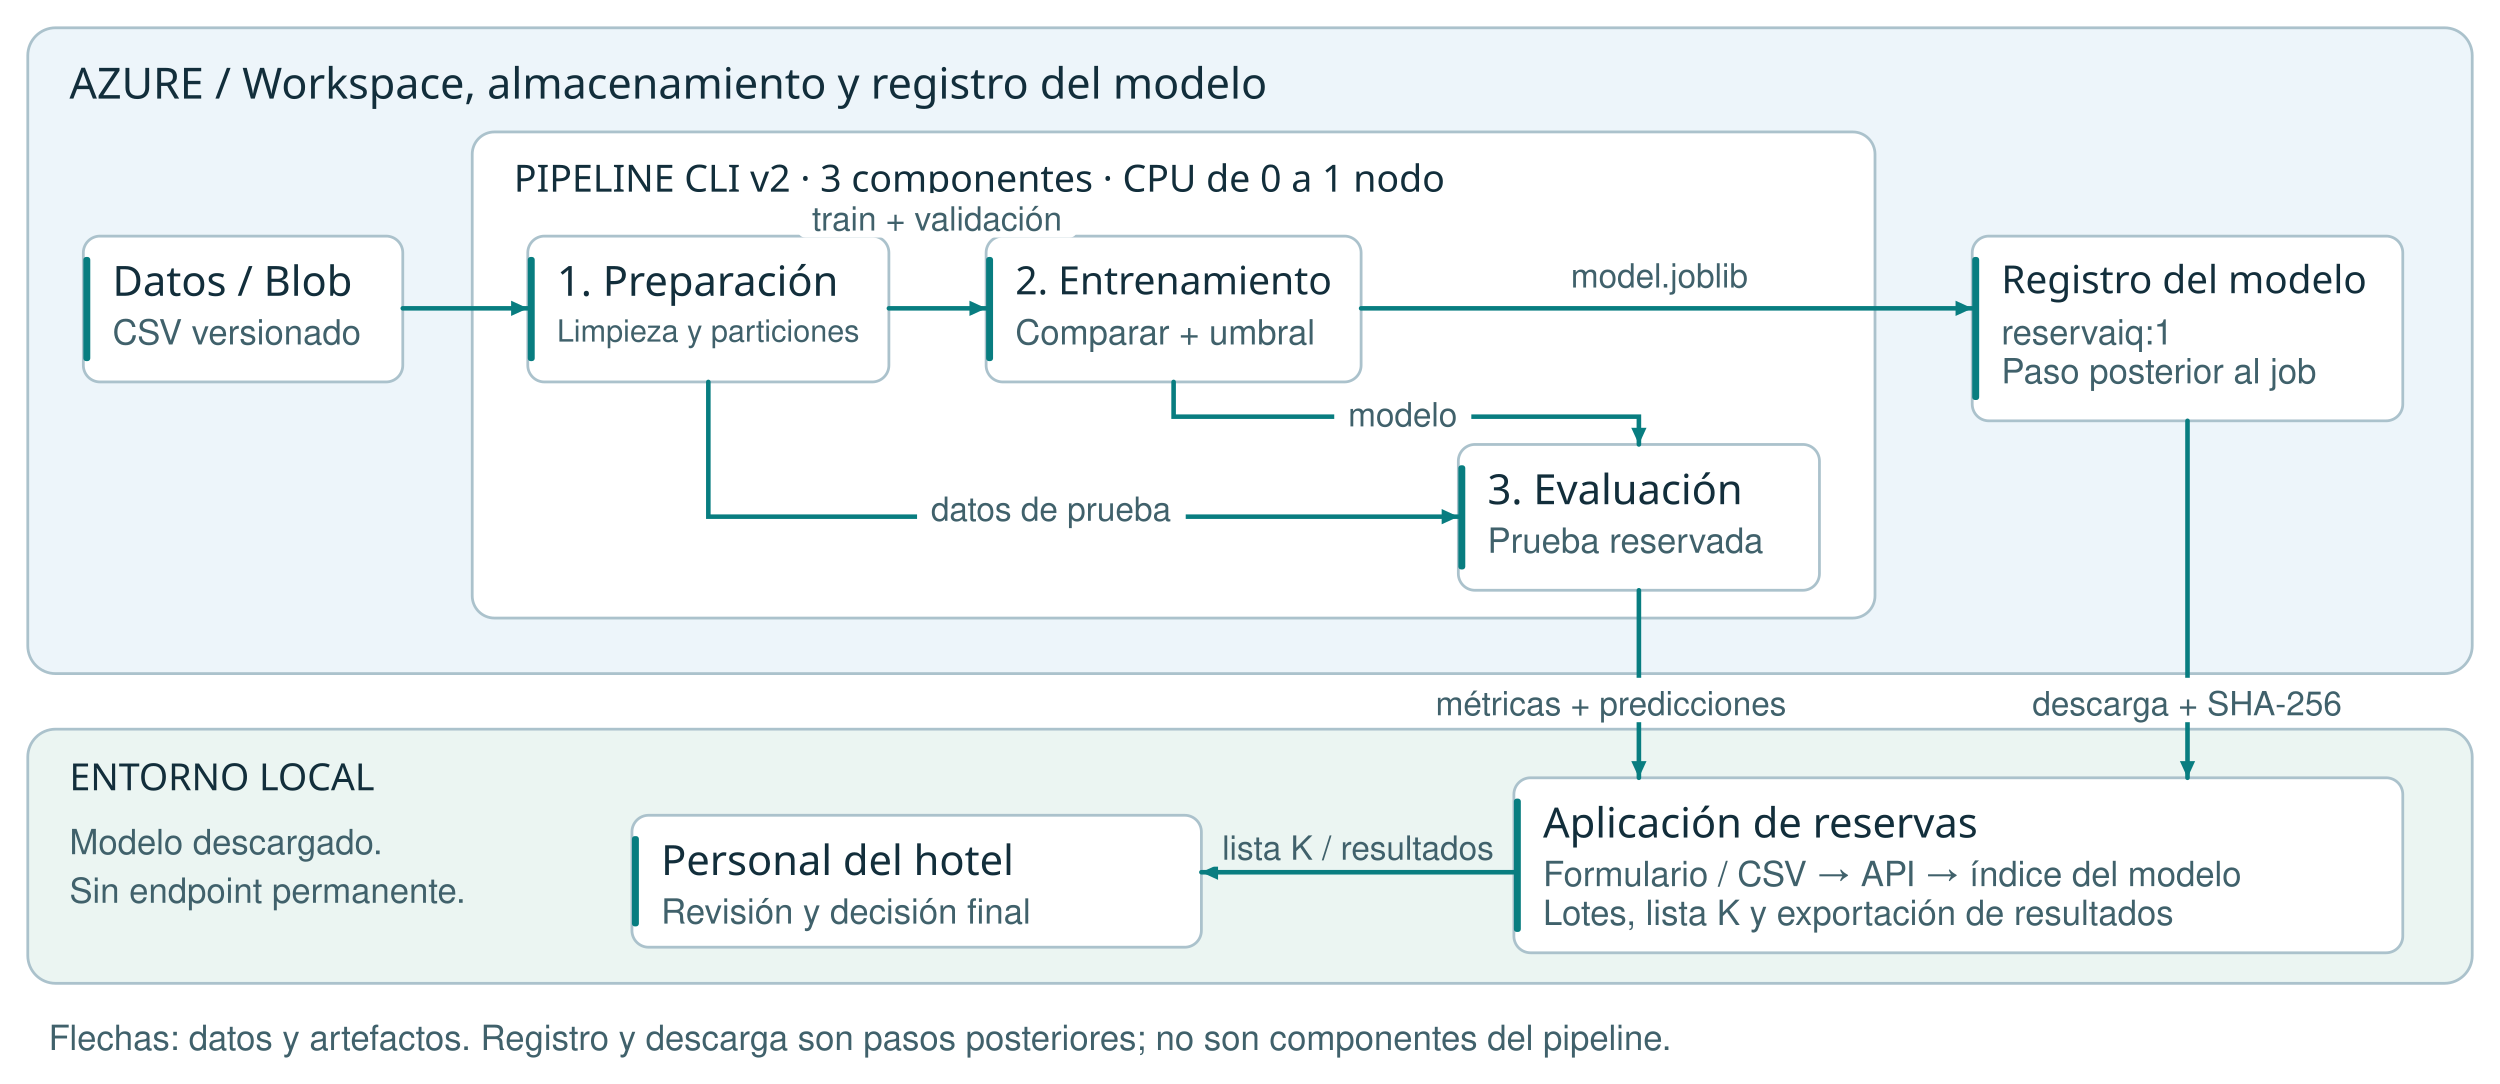
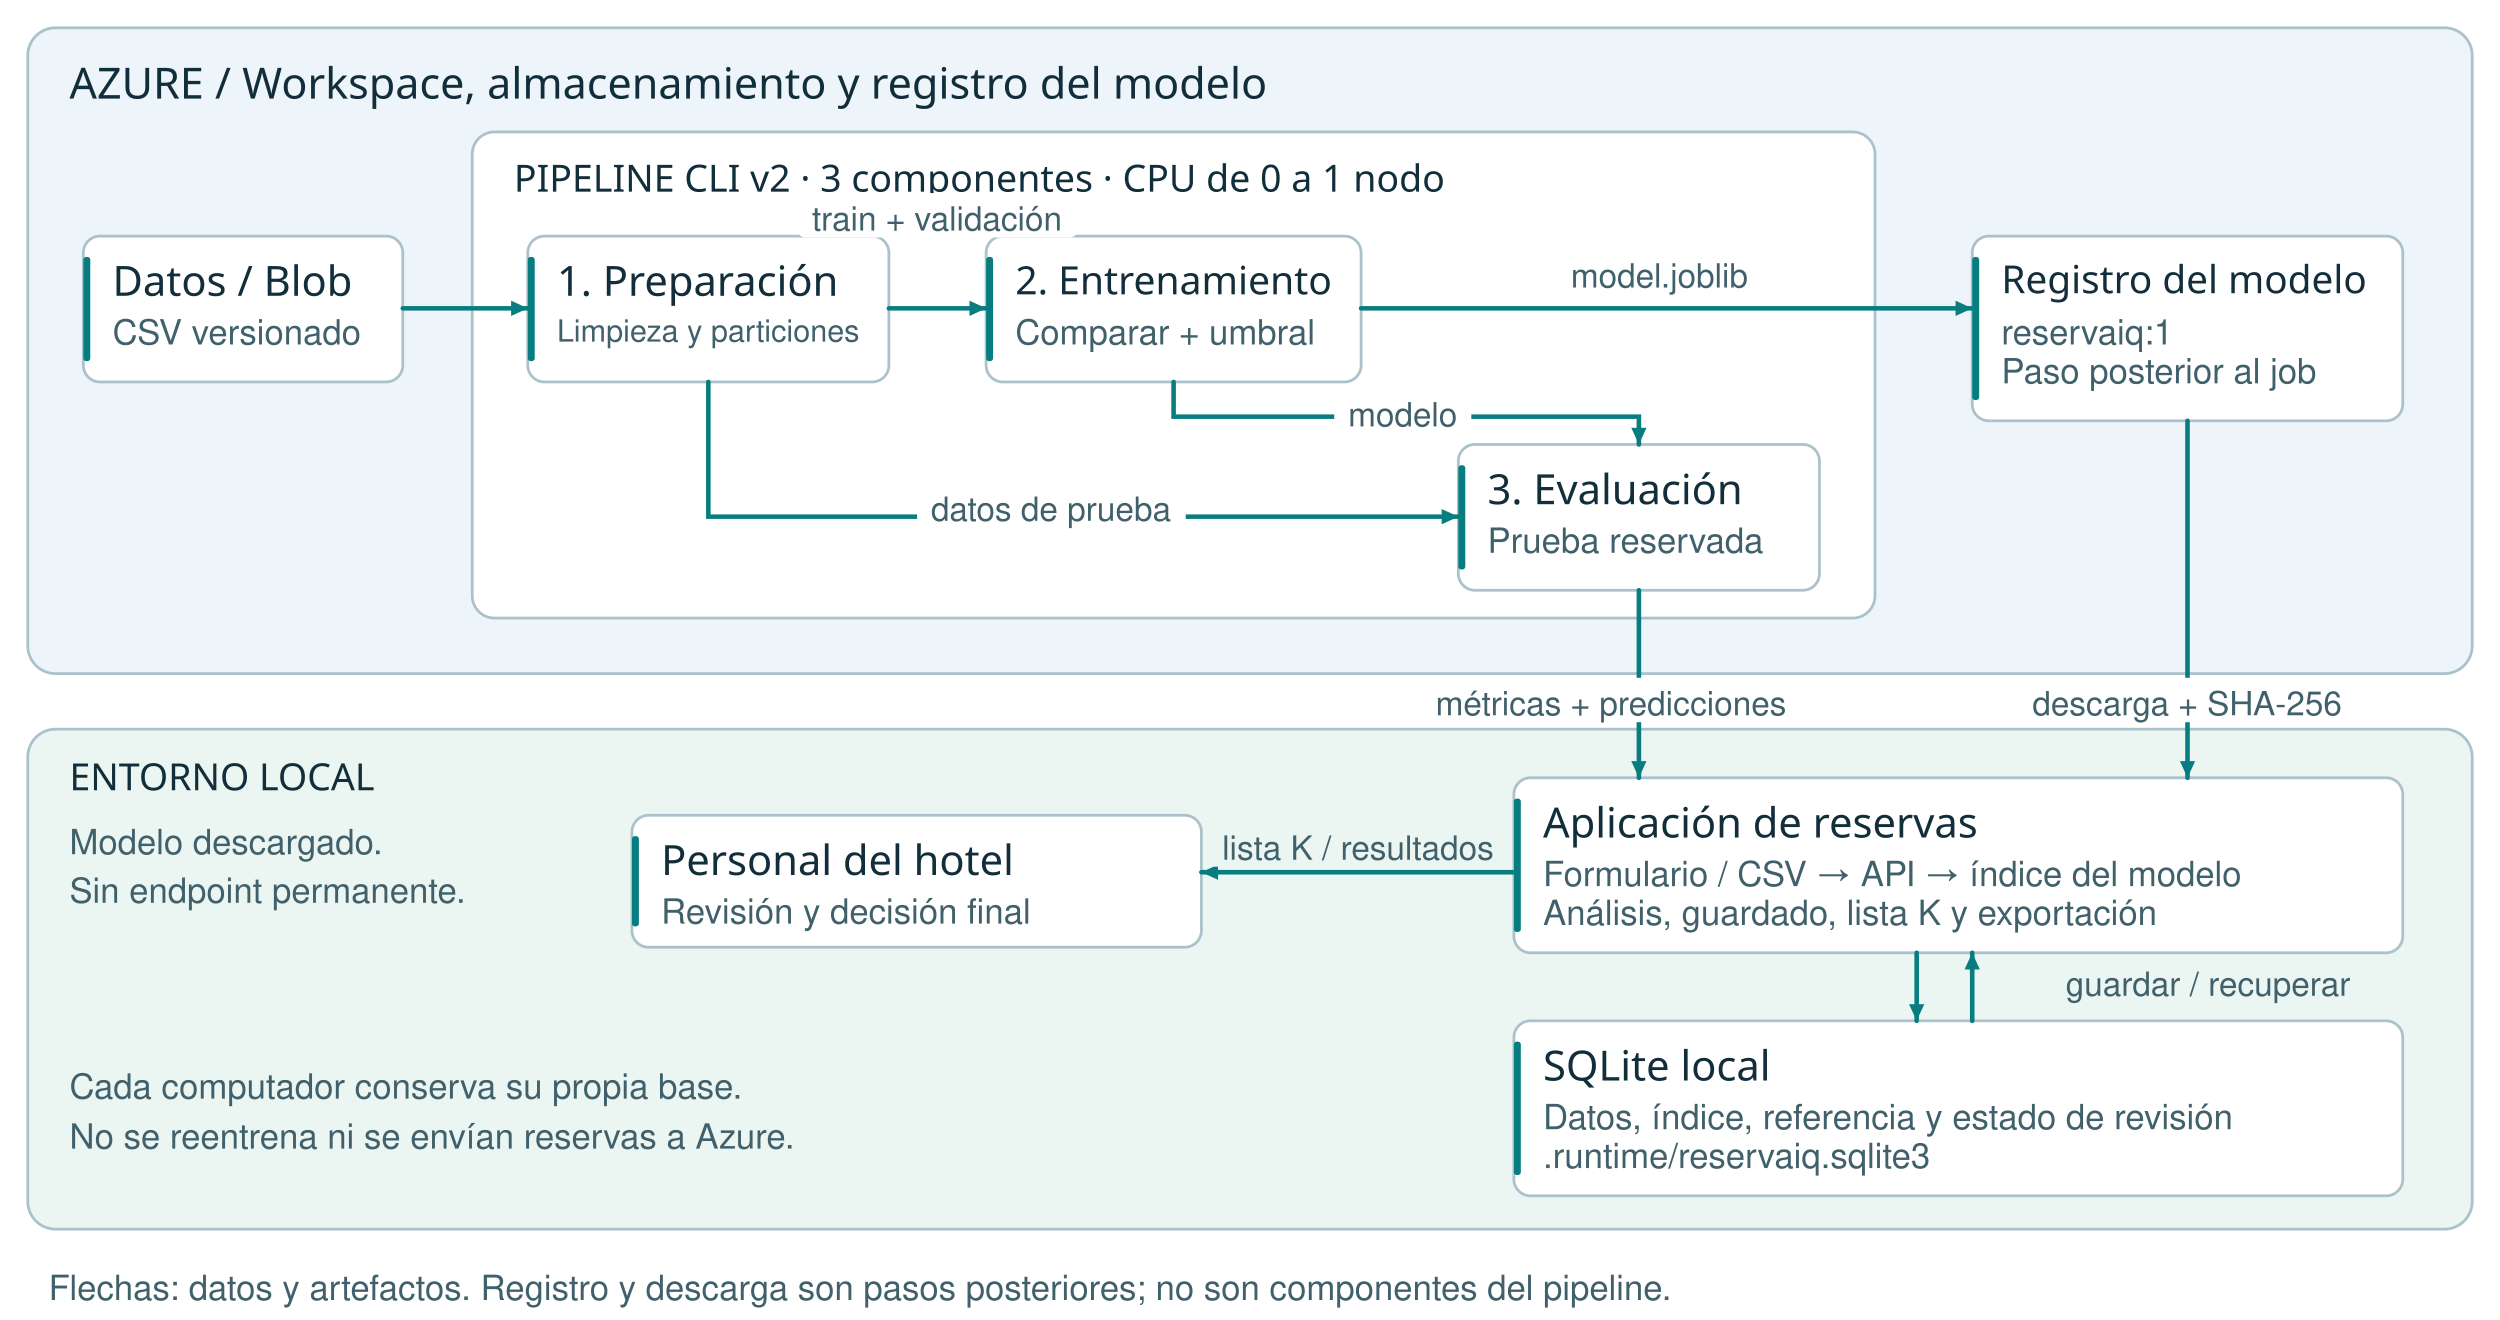
- <svg xmlns="http://www.w3.org/2000/svg" width="1800" height="780" preserveAspectRatio="xMinYMin meet" viewBox="0 0 1800 780" version="1.0" fill-rule="evenodd">
+ <svg xmlns="http://www.w3.org/2000/svg" width="1800" height="950" preserveAspectRatio="xMinYMin meet" viewBox="0 0 1800 950" version="1.0" fill-rule="evenodd">
  <clipPath id="clip">
-     <rect x="0" y="0" width="1800" height="780" />
+     <rect x="0" y="0" width="1800" height="950" />
  </clipPath>
-   <g id="group" transform="scale(1,-1) translate(0,-780)" style="clip-path: url(#clip)">
+   <g id="group" transform="scale(1,-1) translate(0,-950)" style="clip-path: url(#clip)">
    <g transform="">
-       <rect x="0" y="0" width="1800" height="780" style="stroke: none; stroke-linecap: butt; stroke-width: 2; fill: rgb(100%,100%,100%); fill-rule: evenodd;" />
-       <rect x="20" y="295" width="1760" height="465" rx="20" ry="20" style="stroke: rgb(67%,76%,80%); stroke-linecap: butt; stroke-width: 2; fill: rgb(93%,96%,98%); fill-rule: evenodd;" />
-       <text x="50" y="709" style="font-family: Helvetica-Bold; font-size: 31px;fill: rgb(7%,18%,23%); stroke:none;" transform="translate(0,1418) scale(1,-1)">AZURE  /  Workspace, almacenamiento y registro del modelo</text>
-       <rect x="340" y="335" width="1010" height="350" rx="16" ry="16" style="stroke: rgb(67%,76%,80%); stroke-linecap: butt; stroke-width: 2; fill: rgb(100%,100%,100%); fill-rule: evenodd;" />
-       <text x="370" y="642" style="font-family: Helvetica-Bold; font-size: 27px;fill: rgb(7%,18%,23%); stroke:none;" transform="translate(0,1284) scale(1,-1)">PIPELINE CLI v2  ·  3 componentes  ·  CPU de 0 a 1 nodo</text>
-       <rect x="20" y="72" width="1760" height="183" rx="20" ry="20" style="stroke: rgb(67%,76%,80%); stroke-linecap: butt; stroke-width: 2; fill: rgb(92%,96%,95%); fill-rule: evenodd;" />
-       <text x="50" y="211" style="font-family: Helvetica-Bold; font-size: 27px;fill: rgb(7%,18%,23%); stroke:none;" transform="translate(0,422) scale(1,-1)">ENTORNO LOCAL</text>
-       <text x="50" y="165" style="font-family: Helvetica; font-size: 25px;fill: rgb(25%,38%,42%); stroke:none;" transform="translate(0,330) scale(1,-1)">Modelo descargado.</text>
-       <text x="50" y="130" style="font-family: Helvetica; font-size: 25px;fill: rgb(25%,38%,42%); stroke:none;" transform="translate(0,260) scale(1,-1)">Sin endpoint permanente.</text>
-       <rect x="60" y="505" width="230" height="105" rx="12" ry="12" style="stroke: rgb(67%,76%,80%); stroke-linecap: butt; stroke-width: 2; fill: rgb(100%,100%,100%); fill-rule: evenodd;" />
-       <rect x="60" y="520" width="5" height="75" rx="2" ry="2" style="stroke: none; stroke-linecap: butt; stroke-width: 2; fill: rgb(3%,49%,50%); fill-rule: evenodd;" />
-       <text x="81" y="567" style="font-family: Helvetica-Bold; font-size: 30px;fill: rgb(7%,18%,23%); stroke:none;" transform="translate(0,1134) scale(1,-1)">Datos / Blob</text>
-       <text x="81" y="532" style="font-family: Helvetica; font-size: 25px;fill: rgb(25%,38%,42%); stroke:none;" transform="translate(0,1064) scale(1,-1)">CSV versionado</text>
-       <rect x="380" y="505" width="260" height="105" rx="12" ry="12" style="stroke: rgb(67%,76%,80%); stroke-linecap: butt; stroke-width: 2; fill: rgb(100%,100%,100%); fill-rule: evenodd;" />
-       <rect x="380" y="520" width="5" height="75" rx="2" ry="2" style="stroke: none; stroke-linecap: butt; stroke-width: 2; fill: rgb(3%,49%,50%); fill-rule: evenodd;" />
-       <text x="401" y="567" style="font-family: Helvetica-Bold; font-size: 30px;fill: rgb(7%,18%,23%); stroke:none;" transform="translate(0,1134) scale(1,-1)">1. Preparación</text>
-       <text x="401" y="534.962" style="font-family: Helvetica; font-size: 22.038px;fill: rgb(25%,38%,42%); stroke:none;" transform="translate(0,1069) scale(1,-1)">Limpieza y particiones</text>
-       <rect x="710" y="505" width="270" height="105" rx="12" ry="12" style="stroke: rgb(67%,76%,80%); stroke-linecap: butt; stroke-width: 2; fill: rgb(100%,100%,100%); fill-rule: evenodd;" />
-       <rect x="710" y="520" width="5" height="75" rx="2" ry="2" style="stroke: none; stroke-linecap: butt; stroke-width: 2; fill: rgb(3%,49%,50%); fill-rule: evenodd;" />
-       <text x="731" y="568.897" style="font-family: Helvetica-Bold; font-size: 28.103px;fill: rgb(7%,18%,23%); stroke:none;" transform="translate(0,1137) scale(1,-1)">2. Entrenamiento</text>
-       <text x="731" y="532" style="font-family: Helvetica; font-size: 25px;fill: rgb(25%,38%,42%); stroke:none;" transform="translate(0,1064) scale(1,-1)">Comparar + umbral</text>
-       <rect x="1050" y="355" width="260" height="105" rx="12" ry="12" style="stroke: rgb(67%,76%,80%); stroke-linecap: butt; stroke-width: 2; fill: rgb(100%,100%,100%); fill-rule: evenodd;" />
-       <rect x="1050" y="370" width="5" height="75" rx="2" ry="2" style="stroke: none; stroke-linecap: butt; stroke-width: 2; fill: rgb(3%,49%,50%); fill-rule: evenodd;" />
-       <text x="1071" y="417" style="font-family: Helvetica-Bold; font-size: 30px;fill: rgb(7%,18%,23%); stroke:none;" transform="translate(0,834) scale(1,-1)">3. Evaluación</text>
-       <text x="1071" y="382" style="font-family: Helvetica; font-size: 25px;fill: rgb(25%,38%,42%); stroke:none;" transform="translate(0,764) scale(1,-1)">Prueba reservada</text>
-       <rect x="1420" y="477" width="310" height="133" rx="12" ry="12" style="stroke: rgb(67%,76%,80%); stroke-linecap: butt; stroke-width: 2; fill: rgb(100%,100%,100%); fill-rule: evenodd;" />
-       <rect x="1420" y="492" width="5" height="103" rx="2" ry="2" style="stroke: none; stroke-linecap: butt; stroke-width: 2; fill: rgb(3%,49%,50%); fill-rule: evenodd;" />
-       <text x="1441" y="569.121" style="font-family: Helvetica-Bold; font-size: 27.879px;fill: rgb(7%,18%,23%); stroke:none;" transform="translate(0,1138) scale(1,-1)">Registro del modelo</text>
-       <text x="1441" y="532" style="font-family: Helvetica; font-size: 25px;fill: rgb(25%,38%,42%); stroke:none;" transform="translate(0,1064) scale(1,-1)">reservaiq:1</text>
-       <text x="1441" y="504" style="font-family: Helvetica; font-size: 25px;fill: rgb(25%,38%,42%); stroke:none;" transform="translate(0,1008) scale(1,-1)">Paso posterior al job</text>
-       <rect x="1090" y="94" width="640" height="126" rx="12" ry="12" style="stroke: rgb(67%,76%,80%); stroke-linecap: butt; stroke-width: 2; fill: rgb(100%,100%,100%); fill-rule: evenodd;" />
-       <rect x="1090" y="109" width="5" height="96" rx="2" ry="2" style="stroke: none; stroke-linecap: butt; stroke-width: 2; fill: rgb(3%,49%,50%); fill-rule: evenodd;" />
-       <text x="1111" y="177" style="font-family: Helvetica-Bold; font-size: 30px;fill: rgb(7%,18%,23%); stroke:none;" transform="translate(0,354) scale(1,-1)">Aplicación de reservas</text>
-       <text x="1111" y="142" style="font-family: Helvetica; font-size: 25px;fill: rgb(25%,38%,42%); stroke:none;" transform="translate(0,284) scale(1,-1)">Formulario / CSV → API → índice del modelo</text>
-       <text x="1111" y="114" style="font-family: Helvetica; font-size: 25px;fill: rgb(25%,38%,42%); stroke:none;" transform="translate(0,228) scale(1,-1)">Lotes, lista K y exportación de resultados</text>
-       <rect x="455" y="98" width="410" height="95" rx="12" ry="12" style="stroke: rgb(67%,76%,80%); stroke-linecap: butt; stroke-width: 2; fill: rgb(100%,100%,100%); fill-rule: evenodd;" />
-       <rect x="455" y="113" width="5" height="65" rx="2" ry="2" style="stroke: none; stroke-linecap: butt; stroke-width: 2; fill: rgb(3%,49%,50%); fill-rule: evenodd;" />
-       <text x="476" y="150" style="font-family: Helvetica-Bold; font-size: 30px;fill: rgb(7%,18%,23%); stroke:none;" transform="translate(0,300) scale(1,-1)">Personal del hotel</text>
-       <text x="476" y="115" style="font-family: Helvetica; font-size: 25px;fill: rgb(25%,38%,42%); stroke:none;" transform="translate(0,230) scale(1,-1)">Revisión y decisión final</text>
-       <polyline points="290 558, 380 558" style="stroke: rgb(3%,49%,50%); stroke-linecap: round; stroke-width: 3.3; fill: None; fill-rule: evenodd;" />
-       <polygon points="380 558, 368 552.5, 368 563.5" style="stroke: none; stroke-linecap: butt; stroke-width: 1; fill: rgb(3%,49%,50%); fill-rule: evenodd;" />
-       <polyline points="640 558, 710 558" style="stroke: rgb(3%,49%,50%); stroke-linecap: round; stroke-width: 3.3; fill: None; fill-rule: evenodd;" />
-       <polygon points="710 558, 698 552.5, 698 563.5" style="stroke: none; stroke-linecap: butt; stroke-width: 1; fill: rgb(3%,49%,50%); fill-rule: evenodd;" />
-       <rect x="574.628" y="609" width="200.744" height="32" rx="5" ry="5" style="stroke: none; stroke-linecap: butt; stroke-width: 2; fill: rgb(100%,100%,100%); fill-rule: evenodd;" />
-       <text x="584.628" y="614" style="font-family: Helvetica; font-size: 24px;fill: rgb(25%,38%,42%); stroke:none;" transform="translate(0,1228) scale(1,-1)">train + validación</text>
-       <polyline points="510 505, 510 408, 1050 408" style="stroke: rgb(3%,49%,50%); stroke-linecap: round; stroke-width: 3.3; fill: None; fill-rule: evenodd;" />
-       <polygon points="1050 408, 1038 402.5, 1038 413.5" style="stroke: none; stroke-linecap: butt; stroke-width: 1; fill: rgb(3%,49%,50%); fill-rule: evenodd;" />
-       <rect x="660.276" y="400" width="193.448" height="32" rx="5" ry="5" style="stroke: none; stroke-linecap: butt; stroke-width: 2; fill: rgb(100%,100%,100%); fill-rule: evenodd;" />
-       <text x="670.276" y="405" style="font-family: Helvetica; font-size: 24px;fill: rgb(25%,38%,42%); stroke:none;" transform="translate(0,810) scale(1,-1)">datos de prueba</text>
-       <polyline points="845 505, 845 480, 1180 480, 1180 460" style="stroke: rgb(3%,49%,50%); stroke-linecap: round; stroke-width: 3.3; fill: None; fill-rule: evenodd;" />
-       <polygon points="1180 460, 1174.5 472, 1185.5 472" style="stroke: none; stroke-linecap: butt; stroke-width: 1; fill: rgb(3%,49%,50%); fill-rule: evenodd;" />
-       <rect x="960.652" y="468" width="98.696" height="32" rx="5" ry="5" style="stroke: none; stroke-linecap: butt; stroke-width: 2; fill: rgb(100%,100%,100%); fill-rule: evenodd;" />
-       <text x="970.652" y="473" style="font-family: Helvetica; font-size: 24px;fill: rgb(25%,38%,42%); stroke:none;" transform="translate(0,946) scale(1,-1)">modelo</text>
-       <polyline points="980 558, 1420 558" style="stroke: rgb(3%,49%,50%); stroke-linecap: round; stroke-width: 3.3; fill: None; fill-rule: evenodd;" />
-       <polygon points="1420 558, 1408 552.5, 1408 563.5" style="stroke: none; stroke-linecap: butt; stroke-width: 1; fill: rgb(3%,49%,50%); fill-rule: evenodd;" />
-       <rect x="1120.98" y="568" width="148.04" height="32" rx="5" ry="5" style="stroke: none; stroke-linecap: butt; stroke-width: 2; fill: rgb(100%,100%,100%); fill-rule: evenodd;" />
-       <text x="1130.98" y="573" style="font-family: Helvetica; font-size: 24px;fill: rgb(25%,38%,42%); stroke:none;" transform="translate(0,1146) scale(1,-1)">model.joblib</text>
-       <polyline points="1180 355, 1180 220" style="stroke: rgb(3%,49%,50%); stroke-linecap: round; stroke-width: 3.3; fill: None; fill-rule: evenodd;" />
-       <polygon points="1180 220, 1174.5 232, 1185.5 232" style="stroke: none; stroke-linecap: butt; stroke-width: 1; fill: rgb(3%,49%,50%); fill-rule: evenodd;" />
-       <rect x="1023.628" y="260" width="272.744" height="32" rx="5" ry="5" style="stroke: none; stroke-linecap: butt; stroke-width: 2; fill: rgb(100%,100%,100%); fill-rule: evenodd;" />
-       <text x="1033.628" y="265" style="font-family: Helvetica; font-size: 24px;fill: rgb(25%,38%,42%); stroke:none;" transform="translate(0,530) scale(1,-1)">métricas + predicciones</text>
-       <polyline points="1575 477, 1575 220" style="stroke: rgb(3%,49%,50%); stroke-linecap: round; stroke-width: 3.3; fill: None; fill-rule: evenodd;" />
-       <polygon points="1575 220, 1569.5 232, 1580.5 232" style="stroke: none; stroke-linecap: butt; stroke-width: 1; fill: rgb(3%,49%,50%); fill-rule: evenodd;" />
-       <rect x="1453.28" y="260" width="243.44" height="32" rx="5" ry="5" style="stroke: none; stroke-linecap: butt; stroke-width: 2; fill: rgb(100%,100%,100%); fill-rule: evenodd;" />
-       <text x="1463.28" y="265" style="font-family: Helvetica; font-size: 24px;fill: rgb(25%,38%,42%); stroke:none;" transform="translate(0,530) scale(1,-1)">descarga + SHA-256</text>
-       <polyline points="1090 152, 865 152" style="stroke: rgb(3%,49%,50%); stroke-linecap: round; stroke-width: 3.3; fill: None; fill-rule: evenodd;" />
-       <polygon points="865 152, 877 157.5, 877 146.5" style="stroke: none; stroke-linecap: butt; stroke-width: 1; fill: rgb(3%,49%,50%); fill-rule: evenodd;" />
-       <rect x="869.96" y="156" width="216.08" height="32" rx="5" ry="5" style="stroke: none; stroke-linecap: butt; stroke-width: 2; fill: rgb(92%,96%,95%); fill-rule: evenodd;" />
-       <text x="879.96" y="161" style="font-family: Helvetica; font-size: 24px;fill: rgb(25%,38%,42%); stroke:none;" transform="translate(0,322) scale(1,-1)">lista K / resultados</text>
-       <text x="35" y="24" style="font-family: Helvetica; font-size: 25px;fill: rgb(25%,38%,42%); stroke:none;" transform="translate(0,48) scale(1,-1)">Flechas: datos y artefactos. Registro y descarga son pasos posteriores; no son componentes del pipeline.</text>
+       <rect x="0" y="0" width="1800" height="950" style="stroke: none; stroke-linecap: butt; stroke-width: 2; fill: rgb(100%,100%,100%); fill-rule: evenodd;" />
+       <rect x="20" y="465" width="1760" height="465" rx="20" ry="20" style="stroke: rgb(67%,76%,80%); stroke-linecap: butt; stroke-width: 2; fill: rgb(93%,96%,98%); fill-rule: evenodd;" />
+       <text x="50" y="879" style="font-family: Helvetica-Bold; font-size: 31px;fill: rgb(7%,18%,23%); stroke:none;" transform="translate(0,1758) scale(1,-1)">AZURE  /  Workspace, almacenamiento y registro del modelo</text>
+       <rect x="340" y="505" width="1010" height="350" rx="16" ry="16" style="stroke: rgb(67%,76%,80%); stroke-linecap: butt; stroke-width: 2; fill: rgb(100%,100%,100%); fill-rule: evenodd;" />
+       <text x="370" y="812" style="font-family: Helvetica-Bold; font-size: 27px;fill: rgb(7%,18%,23%); stroke:none;" transform="translate(0,1624) scale(1,-1)">PIPELINE CLI v2  ·  3 componentes  ·  CPU de 0 a 1 nodo</text>
+       <rect x="20" y="65" width="1760" height="360" rx="20" ry="20" style="stroke: rgb(67%,76%,80%); stroke-linecap: butt; stroke-width: 2; fill: rgb(92%,96%,95%); fill-rule: evenodd;" />
+       <text x="50" y="381" style="font-family: Helvetica-Bold; font-size: 27px;fill: rgb(7%,18%,23%); stroke:none;" transform="translate(0,762) scale(1,-1)">ENTORNO LOCAL</text>
+       <text x="50" y="335" style="font-family: Helvetica; font-size: 25px;fill: rgb(25%,38%,42%); stroke:none;" transform="translate(0,670) scale(1,-1)">Modelo descargado.</text>
+       <text x="50" y="300" style="font-family: Helvetica; font-size: 25px;fill: rgb(25%,38%,42%); stroke:none;" transform="translate(0,600) scale(1,-1)">Sin endpoint permanente.</text>
+       <rect x="60" y="675" width="230" height="105" rx="12" ry="12" style="stroke: rgb(67%,76%,80%); stroke-linecap: butt; stroke-width: 2; fill: rgb(100%,100%,100%); fill-rule: evenodd;" />
+       <rect x="60" y="690" width="5" height="75" rx="2" ry="2" style="stroke: none; stroke-linecap: butt; stroke-width: 2; fill: rgb(3%,49%,50%); fill-rule: evenodd;" />
+       <text x="81" y="737" style="font-family: Helvetica-Bold; font-size: 30px;fill: rgb(7%,18%,23%); stroke:none;" transform="translate(0,1474) scale(1,-1)">Datos / Blob</text>
+       <text x="81" y="702" style="font-family: Helvetica; font-size: 25px;fill: rgb(25%,38%,42%); stroke:none;" transform="translate(0,1404) scale(1,-1)">CSV versionado</text>
+       <rect x="380" y="675" width="260" height="105" rx="12" ry="12" style="stroke: rgb(67%,76%,80%); stroke-linecap: butt; stroke-width: 2; fill: rgb(100%,100%,100%); fill-rule: evenodd;" />
+       <rect x="380" y="690" width="5" height="75" rx="2" ry="2" style="stroke: none; stroke-linecap: butt; stroke-width: 2; fill: rgb(3%,49%,50%); fill-rule: evenodd;" />
+       <text x="401" y="737" style="font-family: Helvetica-Bold; font-size: 30px;fill: rgb(7%,18%,23%); stroke:none;" transform="translate(0,1474) scale(1,-1)">1. Preparación</text>
+       <text x="401" y="704.962" style="font-family: Helvetica; font-size: 22.038px;fill: rgb(25%,38%,42%); stroke:none;" transform="translate(0,1409) scale(1,-1)">Limpieza y particiones</text>
+       <rect x="710" y="675" width="270" height="105" rx="12" ry="12" style="stroke: rgb(67%,76%,80%); stroke-linecap: butt; stroke-width: 2; fill: rgb(100%,100%,100%); fill-rule: evenodd;" />
+       <rect x="710" y="690" width="5" height="75" rx="2" ry="2" style="stroke: none; stroke-linecap: butt; stroke-width: 2; fill: rgb(3%,49%,50%); fill-rule: evenodd;" />
+       <text x="731" y="738.897" style="font-family: Helvetica-Bold; font-size: 28.103px;fill: rgb(7%,18%,23%); stroke:none;" transform="translate(0,1477) scale(1,-1)">2. Entrenamiento</text>
+       <text x="731" y="702" style="font-family: Helvetica; font-size: 25px;fill: rgb(25%,38%,42%); stroke:none;" transform="translate(0,1404) scale(1,-1)">Comparar + umbral</text>
+       <rect x="1050" y="525" width="260" height="105" rx="12" ry="12" style="stroke: rgb(67%,76%,80%); stroke-linecap: butt; stroke-width: 2; fill: rgb(100%,100%,100%); fill-rule: evenodd;" />
+       <rect x="1050" y="540" width="5" height="75" rx="2" ry="2" style="stroke: none; stroke-linecap: butt; stroke-width: 2; fill: rgb(3%,49%,50%); fill-rule: evenodd;" />
+       <text x="1071" y="587" style="font-family: Helvetica-Bold; font-size: 30px;fill: rgb(7%,18%,23%); stroke:none;" transform="translate(0,1174) scale(1,-1)">3. Evaluación</text>
+       <text x="1071" y="552" style="font-family: Helvetica; font-size: 25px;fill: rgb(25%,38%,42%); stroke:none;" transform="translate(0,1104) scale(1,-1)">Prueba reservada</text>
+       <rect x="1420" y="647" width="310" height="133" rx="12" ry="12" style="stroke: rgb(67%,76%,80%); stroke-linecap: butt; stroke-width: 2; fill: rgb(100%,100%,100%); fill-rule: evenodd;" />
+       <rect x="1420" y="662" width="5" height="103" rx="2" ry="2" style="stroke: none; stroke-linecap: butt; stroke-width: 2; fill: rgb(3%,49%,50%); fill-rule: evenodd;" />
+       <text x="1441" y="739.121" style="font-family: Helvetica-Bold; font-size: 27.879px;fill: rgb(7%,18%,23%); stroke:none;" transform="translate(0,1478) scale(1,-1)">Registro del modelo</text>
+       <text x="1441" y="702" style="font-family: Helvetica; font-size: 25px;fill: rgb(25%,38%,42%); stroke:none;" transform="translate(0,1404) scale(1,-1)">reservaiq:1</text>
+       <text x="1441" y="674" style="font-family: Helvetica; font-size: 25px;fill: rgb(25%,38%,42%); stroke:none;" transform="translate(0,1348) scale(1,-1)">Paso posterior al job</text>
+       <rect x="1090" y="264" width="640" height="126" rx="12" ry="12" style="stroke: rgb(67%,76%,80%); stroke-linecap: butt; stroke-width: 2; fill: rgb(100%,100%,100%); fill-rule: evenodd;" />
+       <rect x="1090" y="279" width="5" height="96" rx="2" ry="2" style="stroke: none; stroke-linecap: butt; stroke-width: 2; fill: rgb(3%,49%,50%); fill-rule: evenodd;" />
+       <text x="1111" y="347" style="font-family: Helvetica-Bold; font-size: 30px;fill: rgb(7%,18%,23%); stroke:none;" transform="translate(0,694) scale(1,-1)">Aplicación de reservas</text>
+       <text x="1111" y="312" style="font-family: Helvetica; font-size: 25px;fill: rgb(25%,38%,42%); stroke:none;" transform="translate(0,624) scale(1,-1)">Formulario / CSV → API → índice del modelo</text>
+       <text x="1111" y="284" style="font-family: Helvetica; font-size: 25px;fill: rgb(25%,38%,42%); stroke:none;" transform="translate(0,568) scale(1,-1)">Análisis, guardado, lista K y exportación</text>
+       <rect x="455" y="268" width="410" height="95" rx="12" ry="12" style="stroke: rgb(67%,76%,80%); stroke-linecap: butt; stroke-width: 2; fill: rgb(100%,100%,100%); fill-rule: evenodd;" />
+       <rect x="455" y="283" width="5" height="65" rx="2" ry="2" style="stroke: none; stroke-linecap: butt; stroke-width: 2; fill: rgb(3%,49%,50%); fill-rule: evenodd;" />
+       <text x="476" y="320" style="font-family: Helvetica-Bold; font-size: 30px;fill: rgb(7%,18%,23%); stroke:none;" transform="translate(0,640) scale(1,-1)">Personal del hotel</text>
+       <text x="476" y="285" style="font-family: Helvetica; font-size: 25px;fill: rgb(25%,38%,42%); stroke:none;" transform="translate(0,570) scale(1,-1)">Revisión y decisión final</text>
+       <rect x="1090" y="89" width="640" height="126" rx="12" ry="12" style="stroke: rgb(67%,76%,80%); stroke-linecap: butt; stroke-width: 2; fill: rgb(100%,100%,100%); fill-rule: evenodd;" />
+       <rect x="1090" y="104" width="5" height="96" rx="2" ry="2" style="stroke: none; stroke-linecap: butt; stroke-width: 2; fill: rgb(3%,49%,50%); fill-rule: evenodd;" />
+       <text x="1111" y="172" style="font-family: Helvetica-Bold; font-size: 30px;fill: rgb(7%,18%,23%); stroke:none;" transform="translate(0,344) scale(1,-1)">SQLite local</text>
+       <text x="1111" y="137" style="font-family: Helvetica; font-size: 25px;fill: rgb(25%,38%,42%); stroke:none;" transform="translate(0,274) scale(1,-1)">Datos, índice, referencia y estado de revisión</text>
+       <text x="1111" y="109" style="font-family: Helvetica; font-size: 25px;fill: rgb(25%,38%,42%); stroke:none;" transform="translate(0,218) scale(1,-1)">.runtime/reservaiq.sqlite3</text>
+       <polyline points="1380 264, 1380 215" style="stroke: rgb(3%,49%,50%); stroke-linecap: round; stroke-width: 3.3; fill: None; fill-rule: evenodd;" />
+       <polygon points="1380 215, 1374.5 227, 1385.5 227" style="stroke: none; stroke-linecap: butt; stroke-width: 1; fill: rgb(3%,49%,50%); fill-rule: evenodd;" />
+       <polyline points="1420 215, 1420 264" style="stroke: rgb(3%,49%,50%); stroke-linecap: round; stroke-width: 3.3; fill: None; fill-rule: evenodd;" />
+       <polygon points="1420 264, 1425.5 252, 1414.5 252" style="stroke: none; stroke-linecap: butt; stroke-width: 1; fill: rgb(3%,49%,50%); fill-rule: evenodd;" />
+       <rect x="1477.292" y="228" width="225.416" height="32" rx="5" ry="5" style="stroke: none; stroke-linecap: butt; stroke-width: 2; fill: rgb(92%,96%,95%); fill-rule: evenodd;" />
+       <text x="1487.292" y="233" style="font-family: Helvetica; font-size: 24px;fill: rgb(25%,38%,42%); stroke:none;" transform="translate(0,466) scale(1,-1)">guardar / recuperar</text>
+       <text x="50" y="159" style="font-family: Helvetica; font-size: 25px;fill: rgb(25%,38%,42%); stroke:none;" transform="translate(0,318) scale(1,-1)">Cada computador conserva su propia base.</text>
+       <text x="50" y="123" style="font-family: Helvetica; font-size: 25px;fill: rgb(25%,38%,42%); stroke:none;" transform="translate(0,246) scale(1,-1)">No se reentrena ni se envían reservas a Azure.</text>
+       <polyline points="290 728, 380 728" style="stroke: rgb(3%,49%,50%); stroke-linecap: round; stroke-width: 3.3; fill: None; fill-rule: evenodd;" />
+       <polygon points="380 728, 368 722.5, 368 733.5" style="stroke: none; stroke-linecap: butt; stroke-width: 1; fill: rgb(3%,49%,50%); fill-rule: evenodd;" />
+       <polyline points="640 728, 710 728" style="stroke: rgb(3%,49%,50%); stroke-linecap: round; stroke-width: 3.3; fill: None; fill-rule: evenodd;" />
+       <polygon points="710 728, 698 722.5, 698 733.5" style="stroke: none; stroke-linecap: butt; stroke-width: 1; fill: rgb(3%,49%,50%); fill-rule: evenodd;" />
+       <rect x="574.628" y="779" width="200.744" height="32" rx="5" ry="5" style="stroke: none; stroke-linecap: butt; stroke-width: 2; fill: rgb(100%,100%,100%); fill-rule: evenodd;" />
+       <text x="584.628" y="784" style="font-family: Helvetica; font-size: 24px;fill: rgb(25%,38%,42%); stroke:none;" transform="translate(0,1568) scale(1,-1)">train + validación</text>
+       <polyline points="510 675, 510 578, 1050 578" style="stroke: rgb(3%,49%,50%); stroke-linecap: round; stroke-width: 3.3; fill: None; fill-rule: evenodd;" />
+       <polygon points="1050 578, 1038 572.5, 1038 583.5" style="stroke: none; stroke-linecap: butt; stroke-width: 1; fill: rgb(3%,49%,50%); fill-rule: evenodd;" />
+       <rect x="660.276" y="570" width="193.448" height="32" rx="5" ry="5" style="stroke: none; stroke-linecap: butt; stroke-width: 2; fill: rgb(100%,100%,100%); fill-rule: evenodd;" />
+       <text x="670.276" y="575" style="font-family: Helvetica; font-size: 24px;fill: rgb(25%,38%,42%); stroke:none;" transform="translate(0,1150) scale(1,-1)">datos de prueba</text>
+       <polyline points="845 675, 845 650, 1180 650, 1180 630" style="stroke: rgb(3%,49%,50%); stroke-linecap: round; stroke-width: 3.3; fill: None; fill-rule: evenodd;" />
+       <polygon points="1180 630, 1174.5 642, 1185.5 642" style="stroke: none; stroke-linecap: butt; stroke-width: 1; fill: rgb(3%,49%,50%); fill-rule: evenodd;" />
+       <rect x="960.652" y="638" width="98.696" height="32" rx="5" ry="5" style="stroke: none; stroke-linecap: butt; stroke-width: 2; fill: rgb(100%,100%,100%); fill-rule: evenodd;" />
+       <text x="970.652" y="643" style="font-family: Helvetica; font-size: 24px;fill: rgb(25%,38%,42%); stroke:none;" transform="translate(0,1286) scale(1,-1)">modelo</text>
+       <polyline points="980 728, 1420 728" style="stroke: rgb(3%,49%,50%); stroke-linecap: round; stroke-width: 3.3; fill: None; fill-rule: evenodd;" />
+       <polygon points="1420 728, 1408 722.5, 1408 733.5" style="stroke: none; stroke-linecap: butt; stroke-width: 1; fill: rgb(3%,49%,50%); fill-rule: evenodd;" />
+       <rect x="1120.98" y="738" width="148.04" height="32" rx="5" ry="5" style="stroke: none; stroke-linecap: butt; stroke-width: 2; fill: rgb(100%,100%,100%); fill-rule: evenodd;" />
+       <text x="1130.98" y="743" style="font-family: Helvetica; font-size: 24px;fill: rgb(25%,38%,42%); stroke:none;" transform="translate(0,1486) scale(1,-1)">model.joblib</text>
+       <polyline points="1180 525, 1180 390" style="stroke: rgb(3%,49%,50%); stroke-linecap: round; stroke-width: 3.3; fill: None; fill-rule: evenodd;" />
+       <polygon points="1180 390, 1174.5 402, 1185.5 402" style="stroke: none; stroke-linecap: butt; stroke-width: 1; fill: rgb(3%,49%,50%); fill-rule: evenodd;" />
+       <rect x="1023.628" y="430" width="272.744" height="32" rx="5" ry="5" style="stroke: none; stroke-linecap: butt; stroke-width: 2; fill: rgb(100%,100%,100%); fill-rule: evenodd;" />
+       <text x="1033.628" y="435" style="font-family: Helvetica; font-size: 24px;fill: rgb(25%,38%,42%); stroke:none;" transform="translate(0,870) scale(1,-1)">métricas + predicciones</text>
+       <polyline points="1575 647, 1575 390" style="stroke: rgb(3%,49%,50%); stroke-linecap: round; stroke-width: 3.3; fill: None; fill-rule: evenodd;" />
+       <polygon points="1575 390, 1569.5 402, 1580.5 402" style="stroke: none; stroke-linecap: butt; stroke-width: 1; fill: rgb(3%,49%,50%); fill-rule: evenodd;" />
+       <rect x="1453.28" y="430" width="243.44" height="32" rx="5" ry="5" style="stroke: none; stroke-linecap: butt; stroke-width: 2; fill: rgb(100%,100%,100%); fill-rule: evenodd;" />
+       <text x="1463.28" y="435" style="font-family: Helvetica; font-size: 24px;fill: rgb(25%,38%,42%); stroke:none;" transform="translate(0,870) scale(1,-1)">descarga + SHA-256</text>
+       <polyline points="1090 322, 865 322" style="stroke: rgb(3%,49%,50%); stroke-linecap: round; stroke-width: 3.3; fill: None; fill-rule: evenodd;" />
+       <polygon points="865 322, 877 327.5, 877 316.5" style="stroke: none; stroke-linecap: butt; stroke-width: 1; fill: rgb(3%,49%,50%); fill-rule: evenodd;" />
+       <rect x="869.96" y="326" width="216.08" height="32" rx="5" ry="5" style="stroke: none; stroke-linecap: butt; stroke-width: 2; fill: rgb(92%,96%,95%); fill-rule: evenodd;" />
+       <text x="879.96" y="331" style="font-family: Helvetica; font-size: 24px;fill: rgb(25%,38%,42%); stroke:none;" transform="translate(0,662) scale(1,-1)">lista K / resultados</text>
+       <text x="35" y="14" style="font-family: Helvetica; font-size: 25px;fill: rgb(25%,38%,42%); stroke:none;" transform="translate(0,28) scale(1,-1)">Flechas: datos y artefactos. Registro y descarga son pasos posteriores; no son componentes del pipeline.</text>
    </g>
  </g>
</svg>
